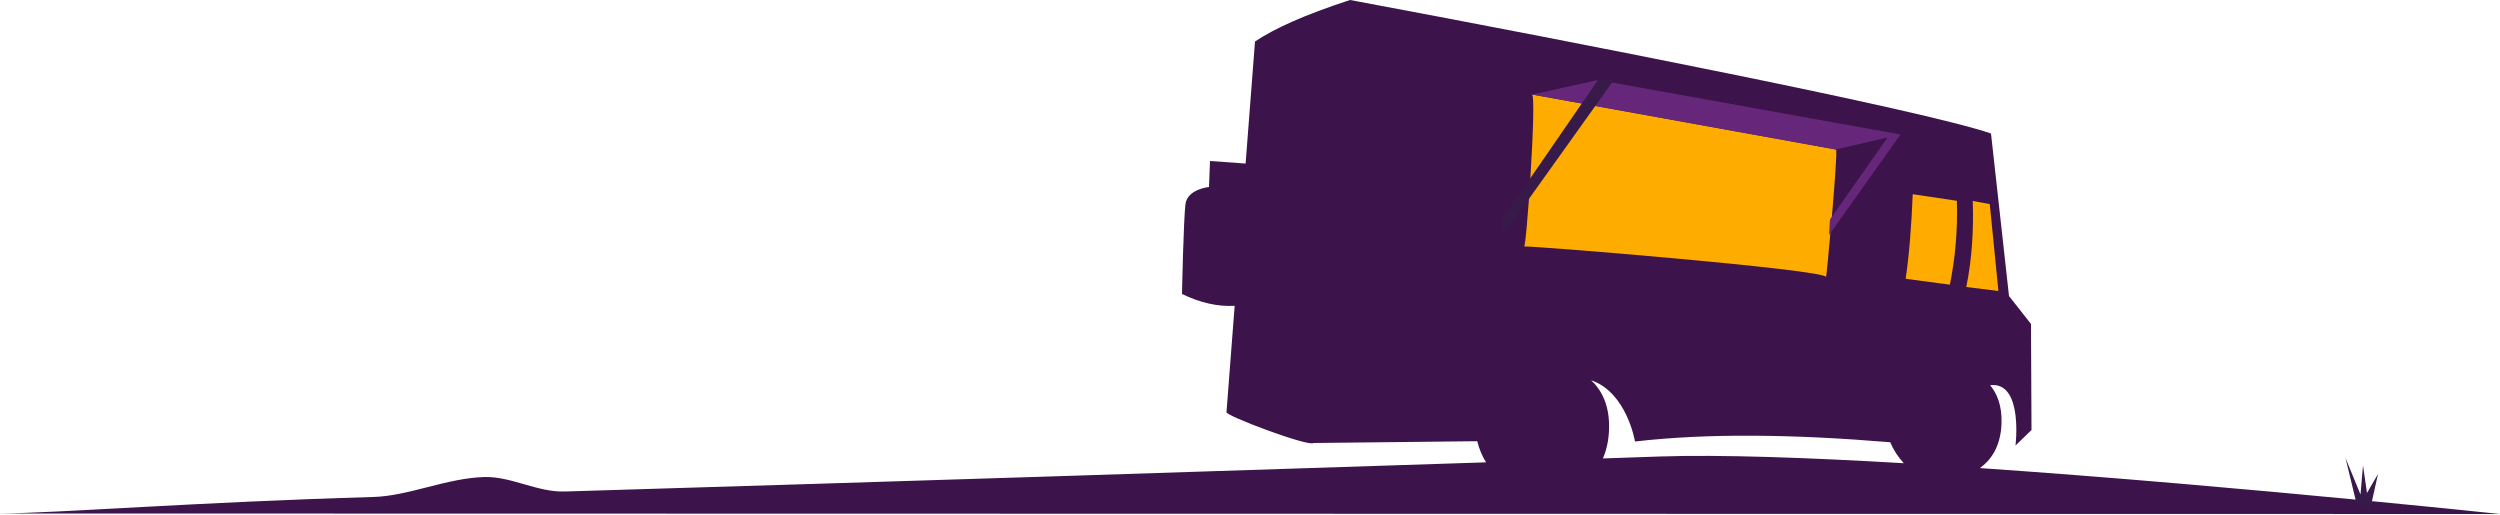
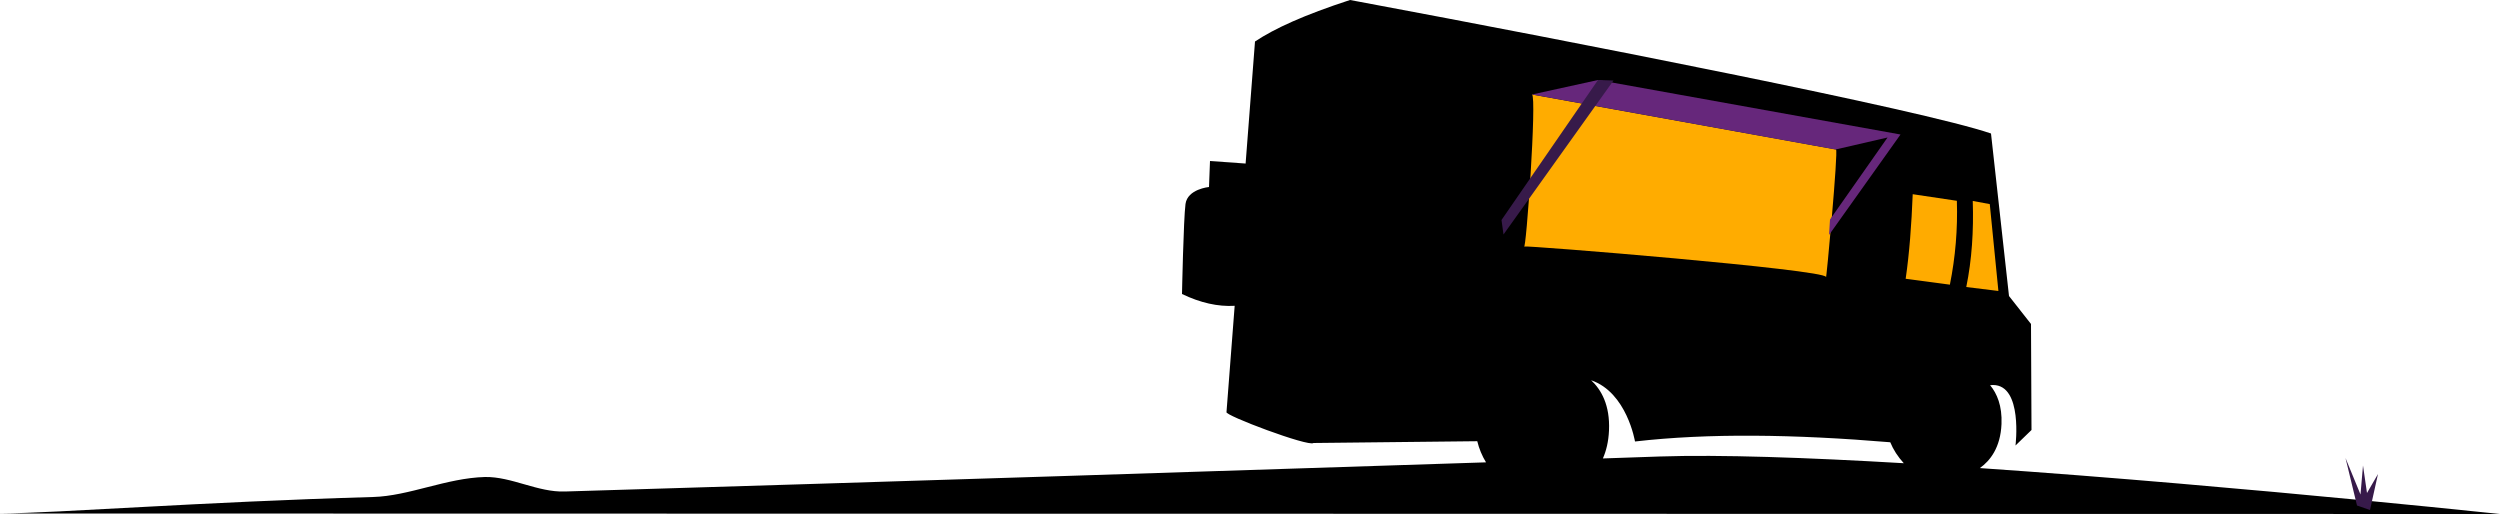
<svg xmlns="http://www.w3.org/2000/svg" viewBox="0 0 500 103" fill-rule="evenodd" clip-rule="evenodd" stroke-linejoin="round" stroke-miterlimit="2">
-   <path d="M272.031.379C315.111 8.431 384.418 21.975 398.2 26.7l3.6 32.5 4.4 5.6.1 21.2-3.2 3.1s1.5-12.1-4.5-12.1c-.196 0-.39.013-.58.039 1.373 1.653 2.432 4.116 2.28 7.761-.196 4.709-2.269 7.349-4.331 8.816 26.302 1.804 54.355 4.302 76.381 6.419A3453.977 3453.977 0 01500 102.8l-500-.1c11.9-.1 39.7-2.3 74.6-3.3 7.2-.2 14.7-3.8 22.4-4 5.3-.1 10.6 3.1 16 2.9 64.141-1.923 139.118-4.34 184.205-5.831a14.773 14.773 0 01-1.753-4.227l-32.751.357-.001.001c-1 .8-18-5.6-17.4-6.2l1.634-21.239c-3.353.199-6.874-.599-10.534-2.361 0 0 .3-15 .7-18 .4-3 4.7-3.4 4.7-3.4l.2-5.2 7.122.509L251 8.3c3.9-2.6 9.8-5.3 19-8.3l2.031.379zm46.197 75.672c2.018 1.879 3.798 4.981 3.572 10.049-.1 2.244-.558 4.083-1.225 5.588 4.666-.158 8.488-.289 11.325-.388 12.047-.404 29.494.205 48.858 1.344-1.181-1.296-2.091-2.688-2.704-4.192-19.235-1.606-36.491-1.836-51.054-.152 0 0-1.607-9.796-8.772-12.249z" fill="#3c134a" fill-rule="nonzero" />
+   <path d="M272.031.379C315.111 8.431 384.418 21.975 398.2 26.7l3.6 32.5 4.4 5.6.1 21.2-3.2 3.1s1.5-12.1-4.5-12.1c-.196 0-.39.013-.58.039 1.373 1.653 2.432 4.116 2.28 7.761-.196 4.709-2.269 7.349-4.331 8.816 26.302 1.804 54.355 4.302 76.381 6.419A3453.977 3453.977 0 01500 102.8l-500-.1c11.9-.1 39.7-2.3 74.6-3.3 7.2-.2 14.7-3.8 22.4-4 5.3-.1 10.6 3.1 16 2.9 64.141-1.923 139.118-4.34 184.205-5.831a14.773 14.773 0 01-1.753-4.227l-32.751.357-.001.001c-1 .8-18-5.6-17.4-6.2l1.634-21.239c-3.353.199-6.874-.599-10.534-2.361 0 0 .3-15 .7-18 .4-3 4.7-3.4 4.7-3.4l.2-5.2 7.122.509L251 8.3c3.9-2.6 9.8-5.3 19-8.3l2.031.379zm46.197 75.672c2.018 1.879 3.798 4.981 3.572 10.049-.1 2.244-.558 4.083-1.225 5.588 4.666-.158 8.488-.289 11.325-.388 12.047-.404 29.494.205 48.858 1.344-1.181-1.296-2.091-2.688-2.704-4.192-19.235-1.606-36.491-1.836-51.054-.152 0 0-1.607-9.796-8.772-12.249z" fill="#3371a4ac134a" fill-rule="nonzero" />
  <path d="M306.4 18.9l60.8 11c.5 0-2 26.9-2 25.5 0-1.5-60.5-6.4-60.4-6.1.4 1.3 2.6-30 1.6-30.4z" fill="#ffac00" fill-rule="nonzero" />
  <path d="M380.1 26.9L365.8 47l.2-3.1 11.51-16.402L367.1 29.9l-60.7-11 13.2-2.9 60.5 10.9z" fill="#66277b" fill-rule="nonzero" />
  <path d="M319.6 16l-19.3 28 .4 2.9 22-30.8-3.1-.1zm151.8 85.1l-2.3-9.5 3 7.3.5-5.8.8 5.5 2.2-3.8-1.6 7.2-2.6-.9z" fill="#371a4a" fill-rule="nonzero" />
  <path d="M382.543 38.84c-.242 6.096-.666 11.826-1.41 16.915l8.845 1.177a73.144 73.144 0 001.395-16.773l-8.83-1.319zM394.55 40.19c.195 5.983-.176 11.744-1.295 17.214l6.425.791-1.725-17.374-3.405-.631z" fill="#ffab00" fill-rule="nonzero" />
</svg>
